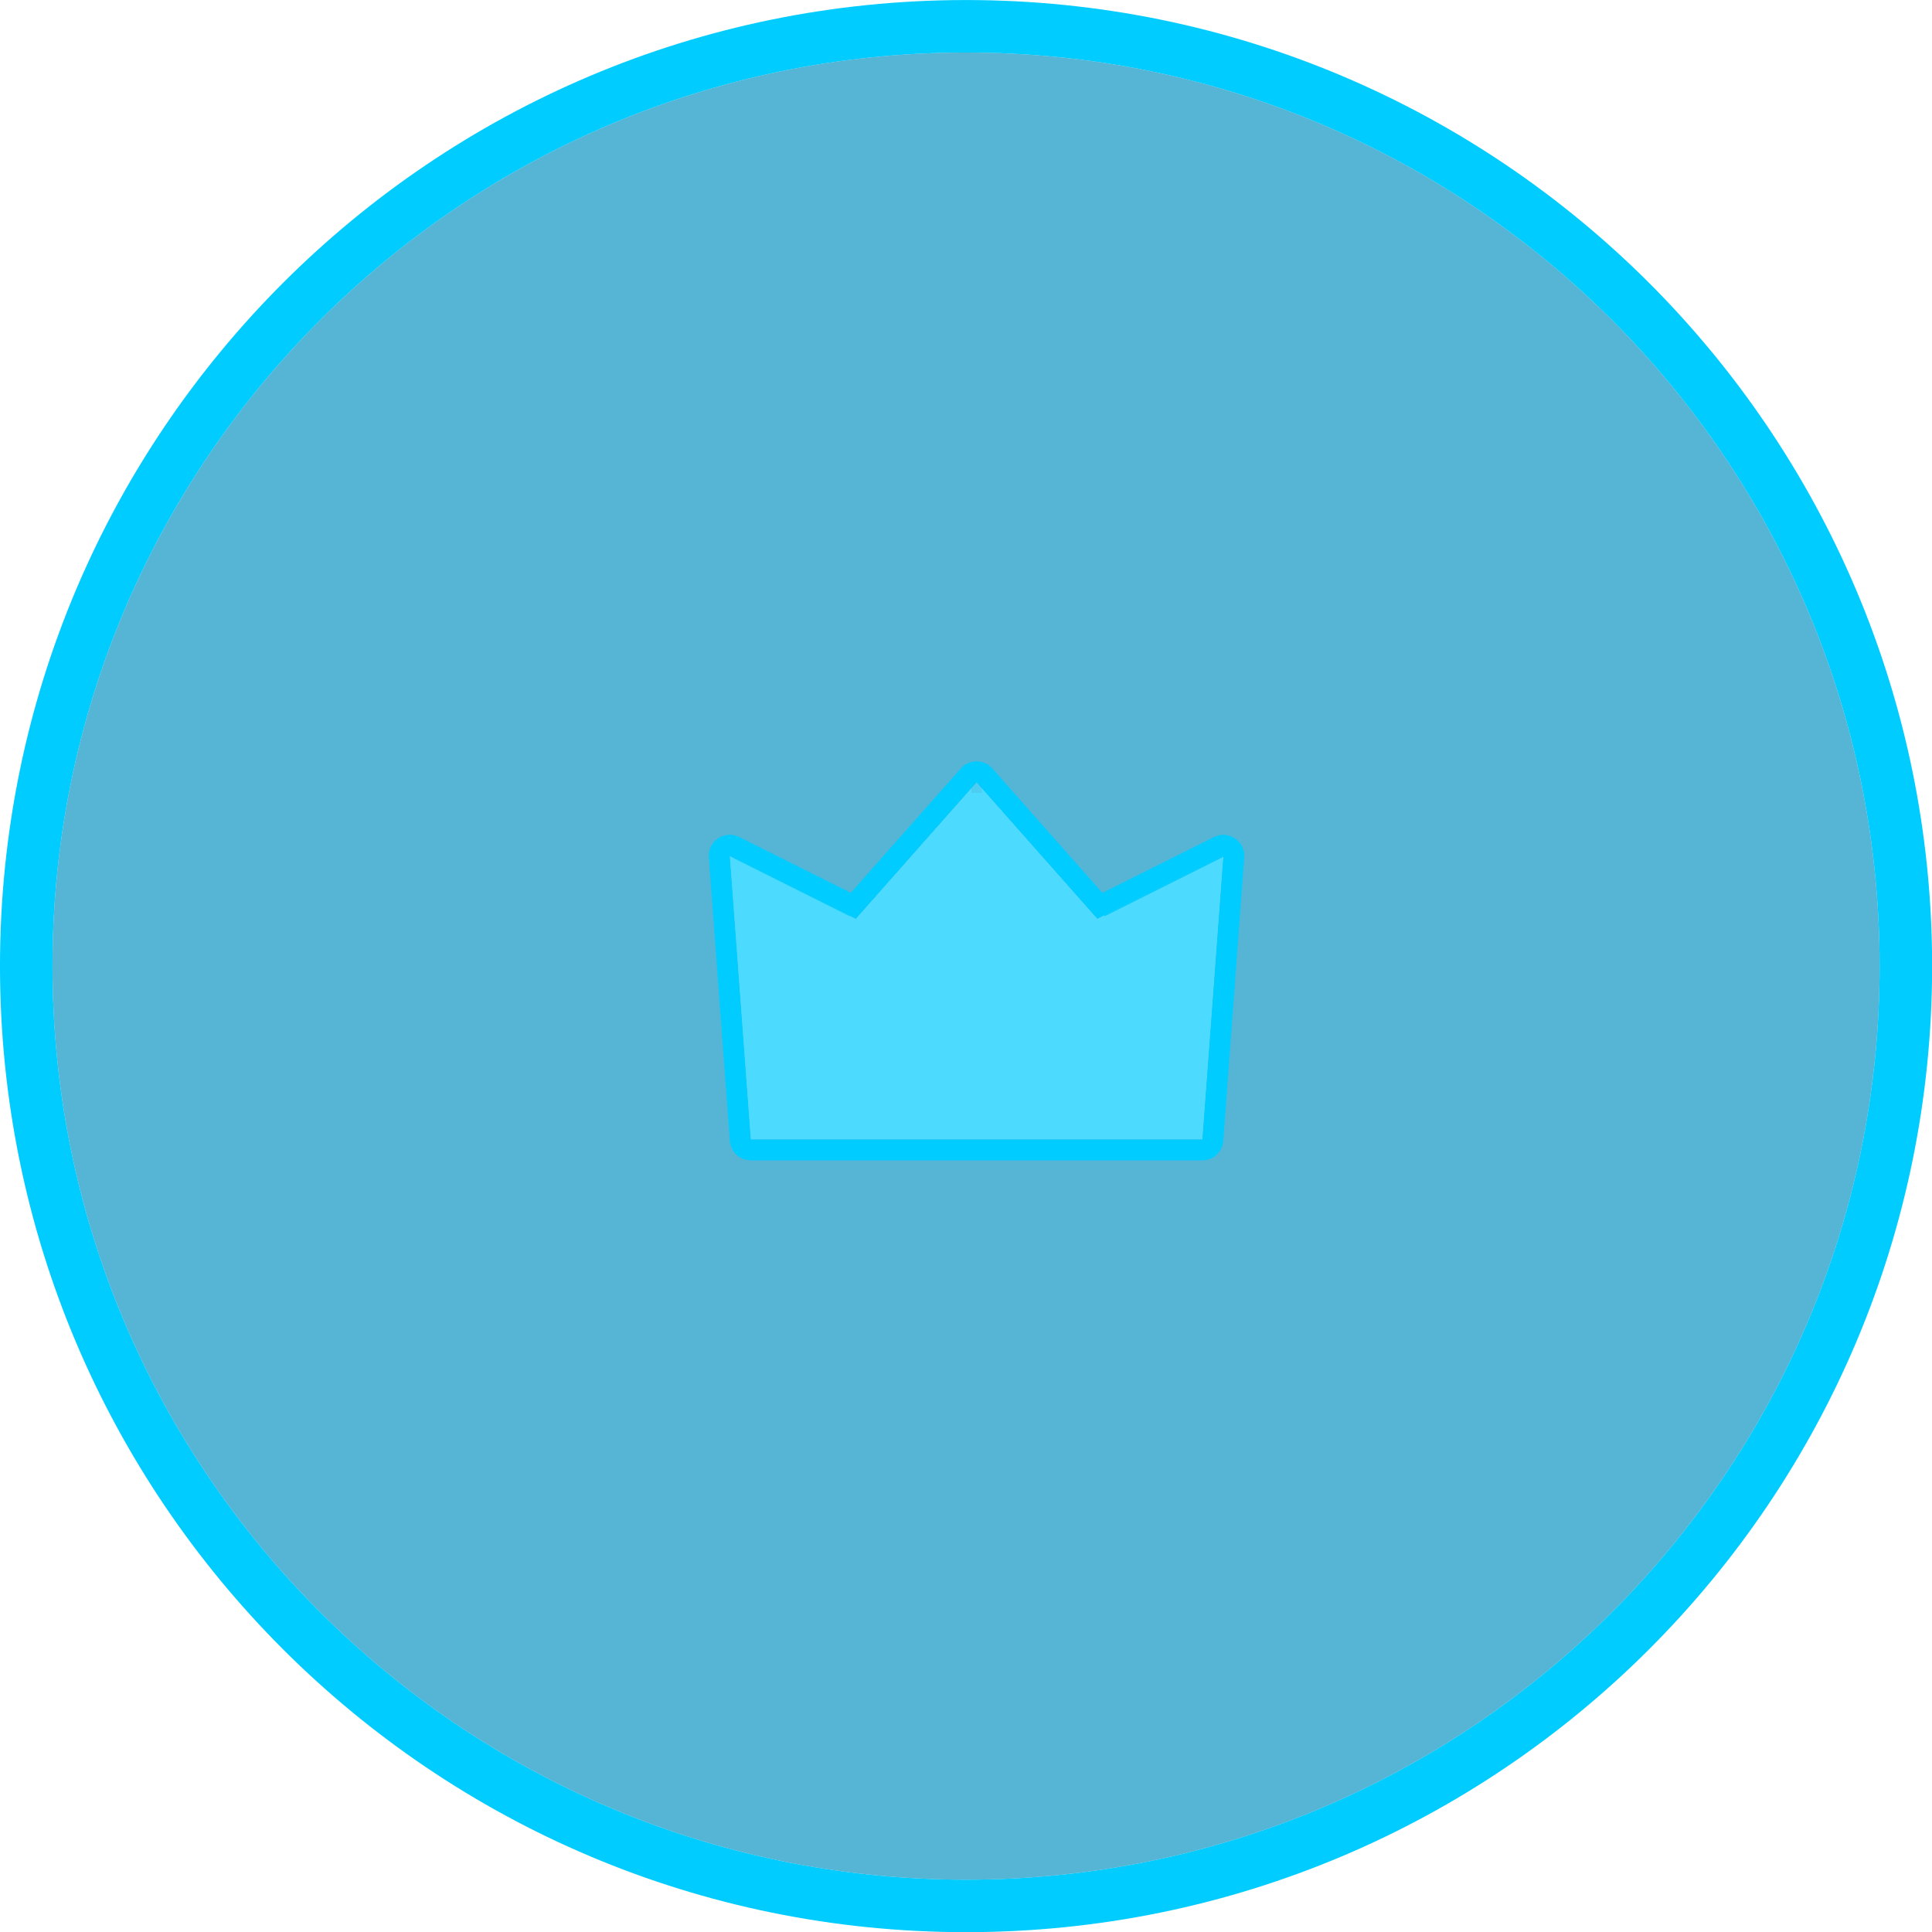
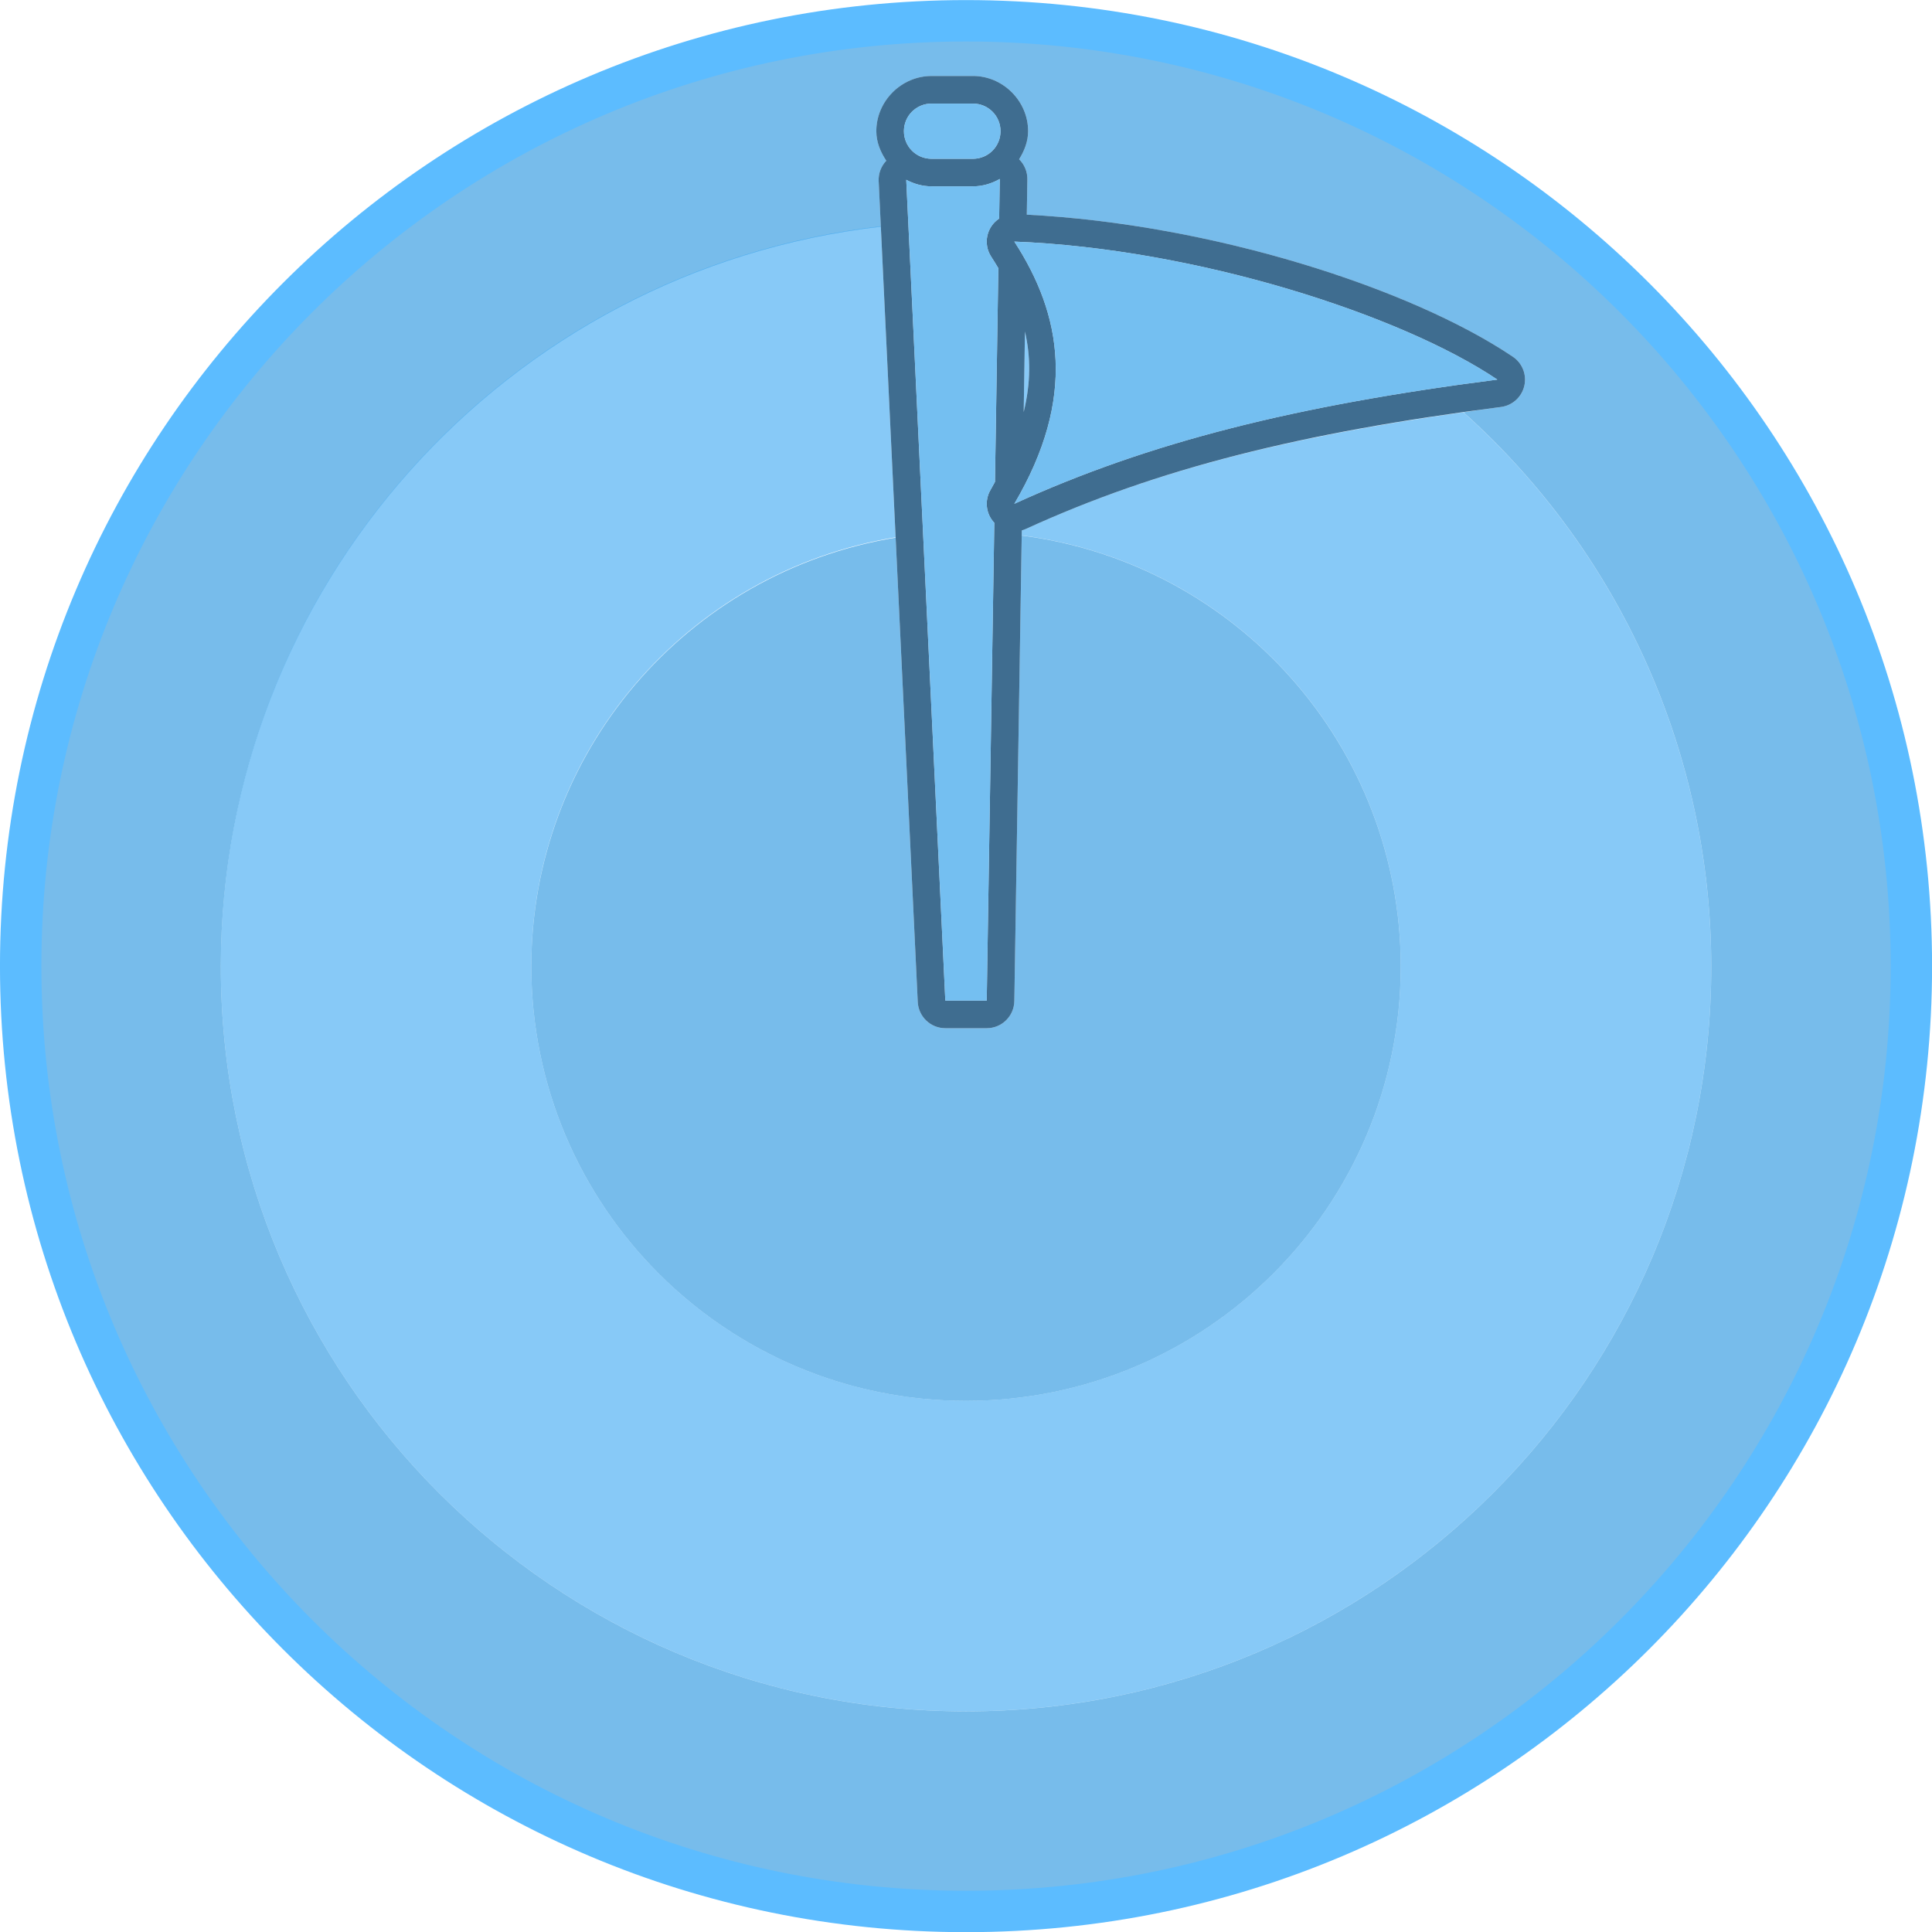
- <svg xmlns="http://www.w3.org/2000/svg" width="2.434mm" height="2.434mm" viewBox="0 0 2.434 2.434" version="1.1" id="svg29559">
-   <defs id="defs29553" />
-   <g id="layer1" transform="translate(229.9607,-153.3539)">
-     <g id="g29480" transform="matrix(0.05,0,0,0.05,-221.4742,215.8218)">
-       <path style="opacity:1;fill:#00ccff;fill-opacity:1;fill-rule:nonzero;stroke:none;stroke-width:34.772;stroke-linecap:round;stroke-linejoin:miter;stroke-miterlimit:4;stroke-dasharray:none;stroke-dashoffset:0;stroke-opacity:1;paint-order:markers stroke fill" d="m -735.5,-4721.98 a 92,92 0 0 0 -92,92 92,92 0 0 0 92,92 92,92 0 0 0 92,-92 92,92 0 0 0 -92,-92 z m 0,5 a 87,87 0 0 1 87,87 87,87 0 0 1 -87,87 87,87 0 0 1 -87,-87 87,87 0 0 1 87,-87 z m -22.5,76.5 0.004,0.045 11.393,5.697 0.027,-0.031 z m 47,0 -11.344,5.672 0.062,0.07 11.273,-5.637 z" transform="matrix(0.2645833,0,0,0.2645833,49.21249,0)" id="path29468" />
-       <path style="opacity:0.708;fill:#1197c4;fill-opacity:1;fill-rule:nonzero;stroke:none;stroke-width:32.882;stroke-linecap:round;stroke-linejoin:miter;stroke-miterlimit:4;stroke-dasharray:none;stroke-dashoffset:0;stroke-opacity:1;paint-order:markers stroke fill" d="m -549.5,-4716.98 a 87,87 0 0 0 -87,87 87,87 0 0 0 87,87 87,87 0 0 0 87,-87 87,87 0 0 0 -87,-87 z m 1,69.5 11.5,13 12,-6 -2,27 h -43 l -2,-27 12,6 z" transform="scale(0.2645833)" id="path29472" />
-       <rect y="-1229.646" x="-145.256" height="0.265" width="0.265" id="rect29474" style="opacity:0.181;fill:#ff0000;fill-opacity:1;fill-rule:nonzero;stroke:none;stroke-width:3;stroke-linecap:round;stroke-linejoin:miter;stroke-miterlimit:4;stroke-dasharray:none;stroke-dashoffset:0;stroke-opacity:1;paint-order:markers stroke fill" />
-       <path id="path29476" d="m -145.153,-1230.174 a 0.529,0.529 0 0 0 -0.367,0.178 l -2.773,3.135 -2.811,-1.406 a 0.529,0.529 0 0 0 -0.766,0.514 l 0.53,7.143 a 0.529,0.529 0 0 0 0.527,0.49 h 11.377 a 0.529,0.529 0 0 0 0.529,-0.49 l 0.527,-7.143 a 0.529,0.529 0 0 0 -0.763,-0.514 l -2.811,1.406 -2.773,-3.135 a 0.529,0.529 0 0 0 -0.426,-0.178 z m 0.029,0.528 3.043,3.44 3.175,-1.587 -0.529,7.144 h -11.377 l -0.529,-7.144 3.175,1.587 z" style="color:#000000;font-style:normal;font-variant:normal;font-weight:normal;font-stretch:normal;font-size:medium;line-height:normal;font-family:sans-serif;font-variant-ligatures:normal;font-variant-position:normal;font-variant-caps:normal;font-variant-numeric:normal;font-variant-alternates:normal;font-feature-settings:normal;text-indent:0;text-align:start;text-decoration:none;text-decoration-line:none;text-decoration-style:solid;text-decoration-color:#000000;letter-spacing:normal;word-spacing:normal;text-transform:none;writing-mode:lr-tb;direction:ltr;text-orientation:mixed;dominant-baseline:auto;baseline-shift:baseline;text-anchor:start;white-space:normal;shape-padding:0;clip-rule:nonzero;display:inline;overflow:visible;visibility:visible;opacity:1;isolation:auto;mix-blend-mode:normal;color-interpolation:sRGB;color-interpolation-filters:linearRGB;solid-color:#000000;solid-opacity:1;vector-effect:none;fill:#00ccff;fill-opacity:1;fill-rule:nonzero;stroke:none;stroke-width:1.058;stroke-linecap:butt;stroke-linejoin:round;stroke-miterlimit:4;stroke-dasharray:none;stroke-dashoffset:0;stroke-opacity:1;color-rendering:auto;image-rendering:auto;shape-rendering:auto;text-rendering:auto;enable-background:accumulate" />
-       <path style="opacity:0.7;fill:#00ccff;fill-opacity:1;stroke:none;stroke-width:1.058;stroke-linecap:butt;stroke-linejoin:round;stroke-miterlimit:4;stroke-dasharray:none;stroke-opacity:1" d="m -150.813,-1220.65 -0.529,-7.144 3.175,1.587 3.043,-3.44 3.043,3.44 3.175,-1.587 -0.529,7.144 z" id="path29478" />
+ <svg xmlns="http://www.w3.org/2000/svg" width="1.852mm" height="1.852mm" viewBox="0 0 1.852 1.852" version="1.1" id="svg17784">
+   <defs id="defs17778" />
+   <g id="layer1" transform="translate(193.1458,-71.00809)">
+     <g transform="matrix(0.05,0,0,0.05,-203.5241,140.9571)" id="g11325" style="stroke-width:20">
+       <path id="circle11239" transform="scale(0.2645833)" d="m 854.5,-5285.98 a 68.5,68.5 0 0 0 -68.5,68.5 68.5,68.5 0 0 0 68.5,68.5 68.5,68.5 0 0 0 68.5,-68.5 68.5,68.5 0 0 0 -68.5,-68.5 z m -2.5,4 h 3 c 2.181,0 4,1.819 4,4 0,0.756 -0.276,1.429 -0.652,2.037 a 2,2 0 0 1 0.598,1.455 l -0.041,2.559 c 13.393,0.679 27.83,5.321 35.213,10.289 a 2,2 0 0 1 -0.863,3.647 c -0.936,0.12 -1.81,0.252 -2.713,0.379 a 54,54 0 0 1 17.959,40.135 54,54 0 0 1 -54,54 54,54 0 0 1 -54,-54 54,54 0 0 1 47.828,-53.58 l -0.158,-3.303 a 2,2 0 0 1 0.553,-1.476 c -0.418,-0.631 -0.723,-1.34 -0.723,-2.141 0,-2.181 1.819,-4 4,-4 z m 6.535,33.299 -0.535,33.732 a 2,2 0 0 1 -2,1.969 h -3 a 2,2 0 0 1 -1.998,-1.904 l -1.602,-33.642 A 31.5,31.5 0 0 0 823,-5217.48 a 31.5,31.5 0 0 0 31.5,31.5 31.5,31.5 0 0 0 31.5,-31.5 31.5,31.5 0 0 0 -27.465,-31.201 z" style="opacity:1;fill:#0f88db;fill-opacity:0.565;fill-rule:nonzero;stroke:none;stroke-width:80;stroke-linecap:round;stroke-linejoin:round;stroke-miterlimit:4;stroke-dasharray:none;stroke-dashoffset:0;stroke-opacity:1;paint-order:markers stroke fill" />
+       <path id="circle11237" transform="scale(0.2645833)" d="m 854.5,-5287.48 a 70,70 0 0 0 -70,70 70,70 0 0 0 70,70 70,70 0 0 0 70,-70 70,70 0 0 0 -70,-70 z m 0,3 a 67,67 0 0 1 67,67 67,67 0 0 1 -67,67 67,67 0 0 1 -67,-67 67,67 0 0 1 67,-67 z" style="opacity:1;fill:#5cbcff;fill-opacity:1;fill-rule:nonzero;stroke:none;stroke-width:80;stroke-linecap:round;stroke-linejoin:round;stroke-miterlimit:4;stroke-dasharray:none;stroke-dashoffset:0;stroke-opacity:1;paint-order:markers stroke fill" />
+       <path id="circle11241" transform="scale(0.2645833)" d="m 848.326,-5271.092 a 54,54 0 0 0 -47.826,53.611 54,54 0 0 0 54,54 54,54 0 0 0 54,-54 54,54 0 0 0 -17.967,-40.133 c -13.063,1.836 -22.782,4.375 -31.701,8.455 a 2,2 0 0 1 -0.291,0.105 l -0.006,0.365 a 31.5,31.5 0 0 1 27.465,31.207 31.5,31.5 0 0 1 -31.5,31.5 31.5,31.5 0 0 1 -31.5,-31.5 31.5,31.5 0 0 1 26.398,-31.072 z m 10.443,7.629 -0.092,5.834 c 0.519,-2.112 0.509,-4.025 0.092,-5.834 z" style="opacity:1;fill:#2ca0f0;fill-opacity:0.565;fill-rule:nonzero;stroke:none;stroke-width:80;stroke-linecap:round;stroke-linejoin:round;stroke-miterlimit:4;stroke-dasharray:none;stroke-dashoffset:0;stroke-opacity:1;paint-order:markers stroke fill" />
+       <path id="path11293" transform="scale(0.2645833)" d="m 852,-5281.98 c -2.181,0 -4,1.819 -4,4 0,0.801 0.305,1.51 0.723,2.141 a 2,2 0 0 0 -0.553,1.476 l 2.832,59.478 a 2,2 0 0 0 1.998,1.904 h 3 a 2,2 0 0 0 2,-1.969 l 0.541,-34.103 a 2,2 0 0 0 0.291,-0.105 c 9.538,-4.363 19.937,-6.974 34.422,-8.836 a 2,2 0 0 0 0.863,-3.647 c -7.383,-4.969 -21.82,-9.61 -35.213,-10.289 l 0.041,-2.559 a 2,2 0 0 0 -0.598,-1.455 c 0.376,-0.608 0.652,-1.281 0.652,-2.037 0,-2.181 -1.819,-4 -4,-4 z m 0,2 h 3 c 1.108,0 2,0.892 2,2 0,1.108 -0.892,2 -2,2 h -3 c -1.108,0 -2,-0.892 -2,-2 0,-1.108 0.892,-2 2,-2 z m 4.945,5.461 -0.045,2.871 a 2,2 0 0 0 -0.578,2.758 c 0.181,0.279 0.353,0.558 0.52,0.838 l -0.244,15.484 c -0.108,0.193 -0.205,0.38 -0.32,0.576 a 2,2 0 0 0 0.271,2.389 L 856,-5214.98 h -3 l -2.832,-59.478 c 0.554,0.293 1.174,0.475 1.836,0.475 H 855 c 0.706,0 1.365,-0.204 1.945,-0.535 z m 1.055,4.539 c 13.194,0.508 28.032,5.31 35,10 -14.6,1.876 -25.236,4.534 -35,9 4.526,-7.688 3.443,-13.697 0,-19 z m 0.77,6.518 c 0.417,1.809 0.427,3.721 -0.092,5.834 z" style="opacity:1;fill:#003e6c;fill-opacity:0.753;stroke:none;stroke-width:80;stroke-linecap:butt;stroke-linejoin:round;stroke-miterlimit:4;stroke-dasharray:none;stroke-opacity:1" />
+       <path transform="scale(0.2645833)" id="path11245" d="m 852,-5279.98 c -1.108,0 -2,0.892 -2,2 0,1.108 0.892,2 2,2 h 3 c 1.108,0 2,-0.892 2,-2 0,-1.108 -0.892,-2 -2,-2 z m 4.945,5.461 c -0.581,0.331 -1.239,0.535 -1.945,0.535 h -2.996 c -0.662,0 -1.282,-0.181 -1.836,-0.475 L 853,-5214.98 h 3 l 0.549,-34.623 a 2,2 0 0 1 -0.271,-2.389 c 0.115,-0.196 0.213,-0.384 0.32,-0.576 l 0.244,-15.484 c -0.167,-0.279 -0.338,-0.559 -0.52,-0.838 a 2,2 0 0 1 0.578,-2.758 z m 1.055,4.539 c 3.443,5.303 4.526,11.312 0,19 9.764,-4.466 20.4,-7.124 35,-9 -6.968,-4.69 -21.806,-9.492 -35,-10 z" style="opacity:1;fill:#55b1ed;fill-opacity:0.816;stroke:none;stroke-width:80;stroke-linecap:butt;stroke-linejoin:round;stroke-miterlimit:4;stroke-dasharray:none;stroke-opacity:1" />
    </g>
  </g>
</svg>
